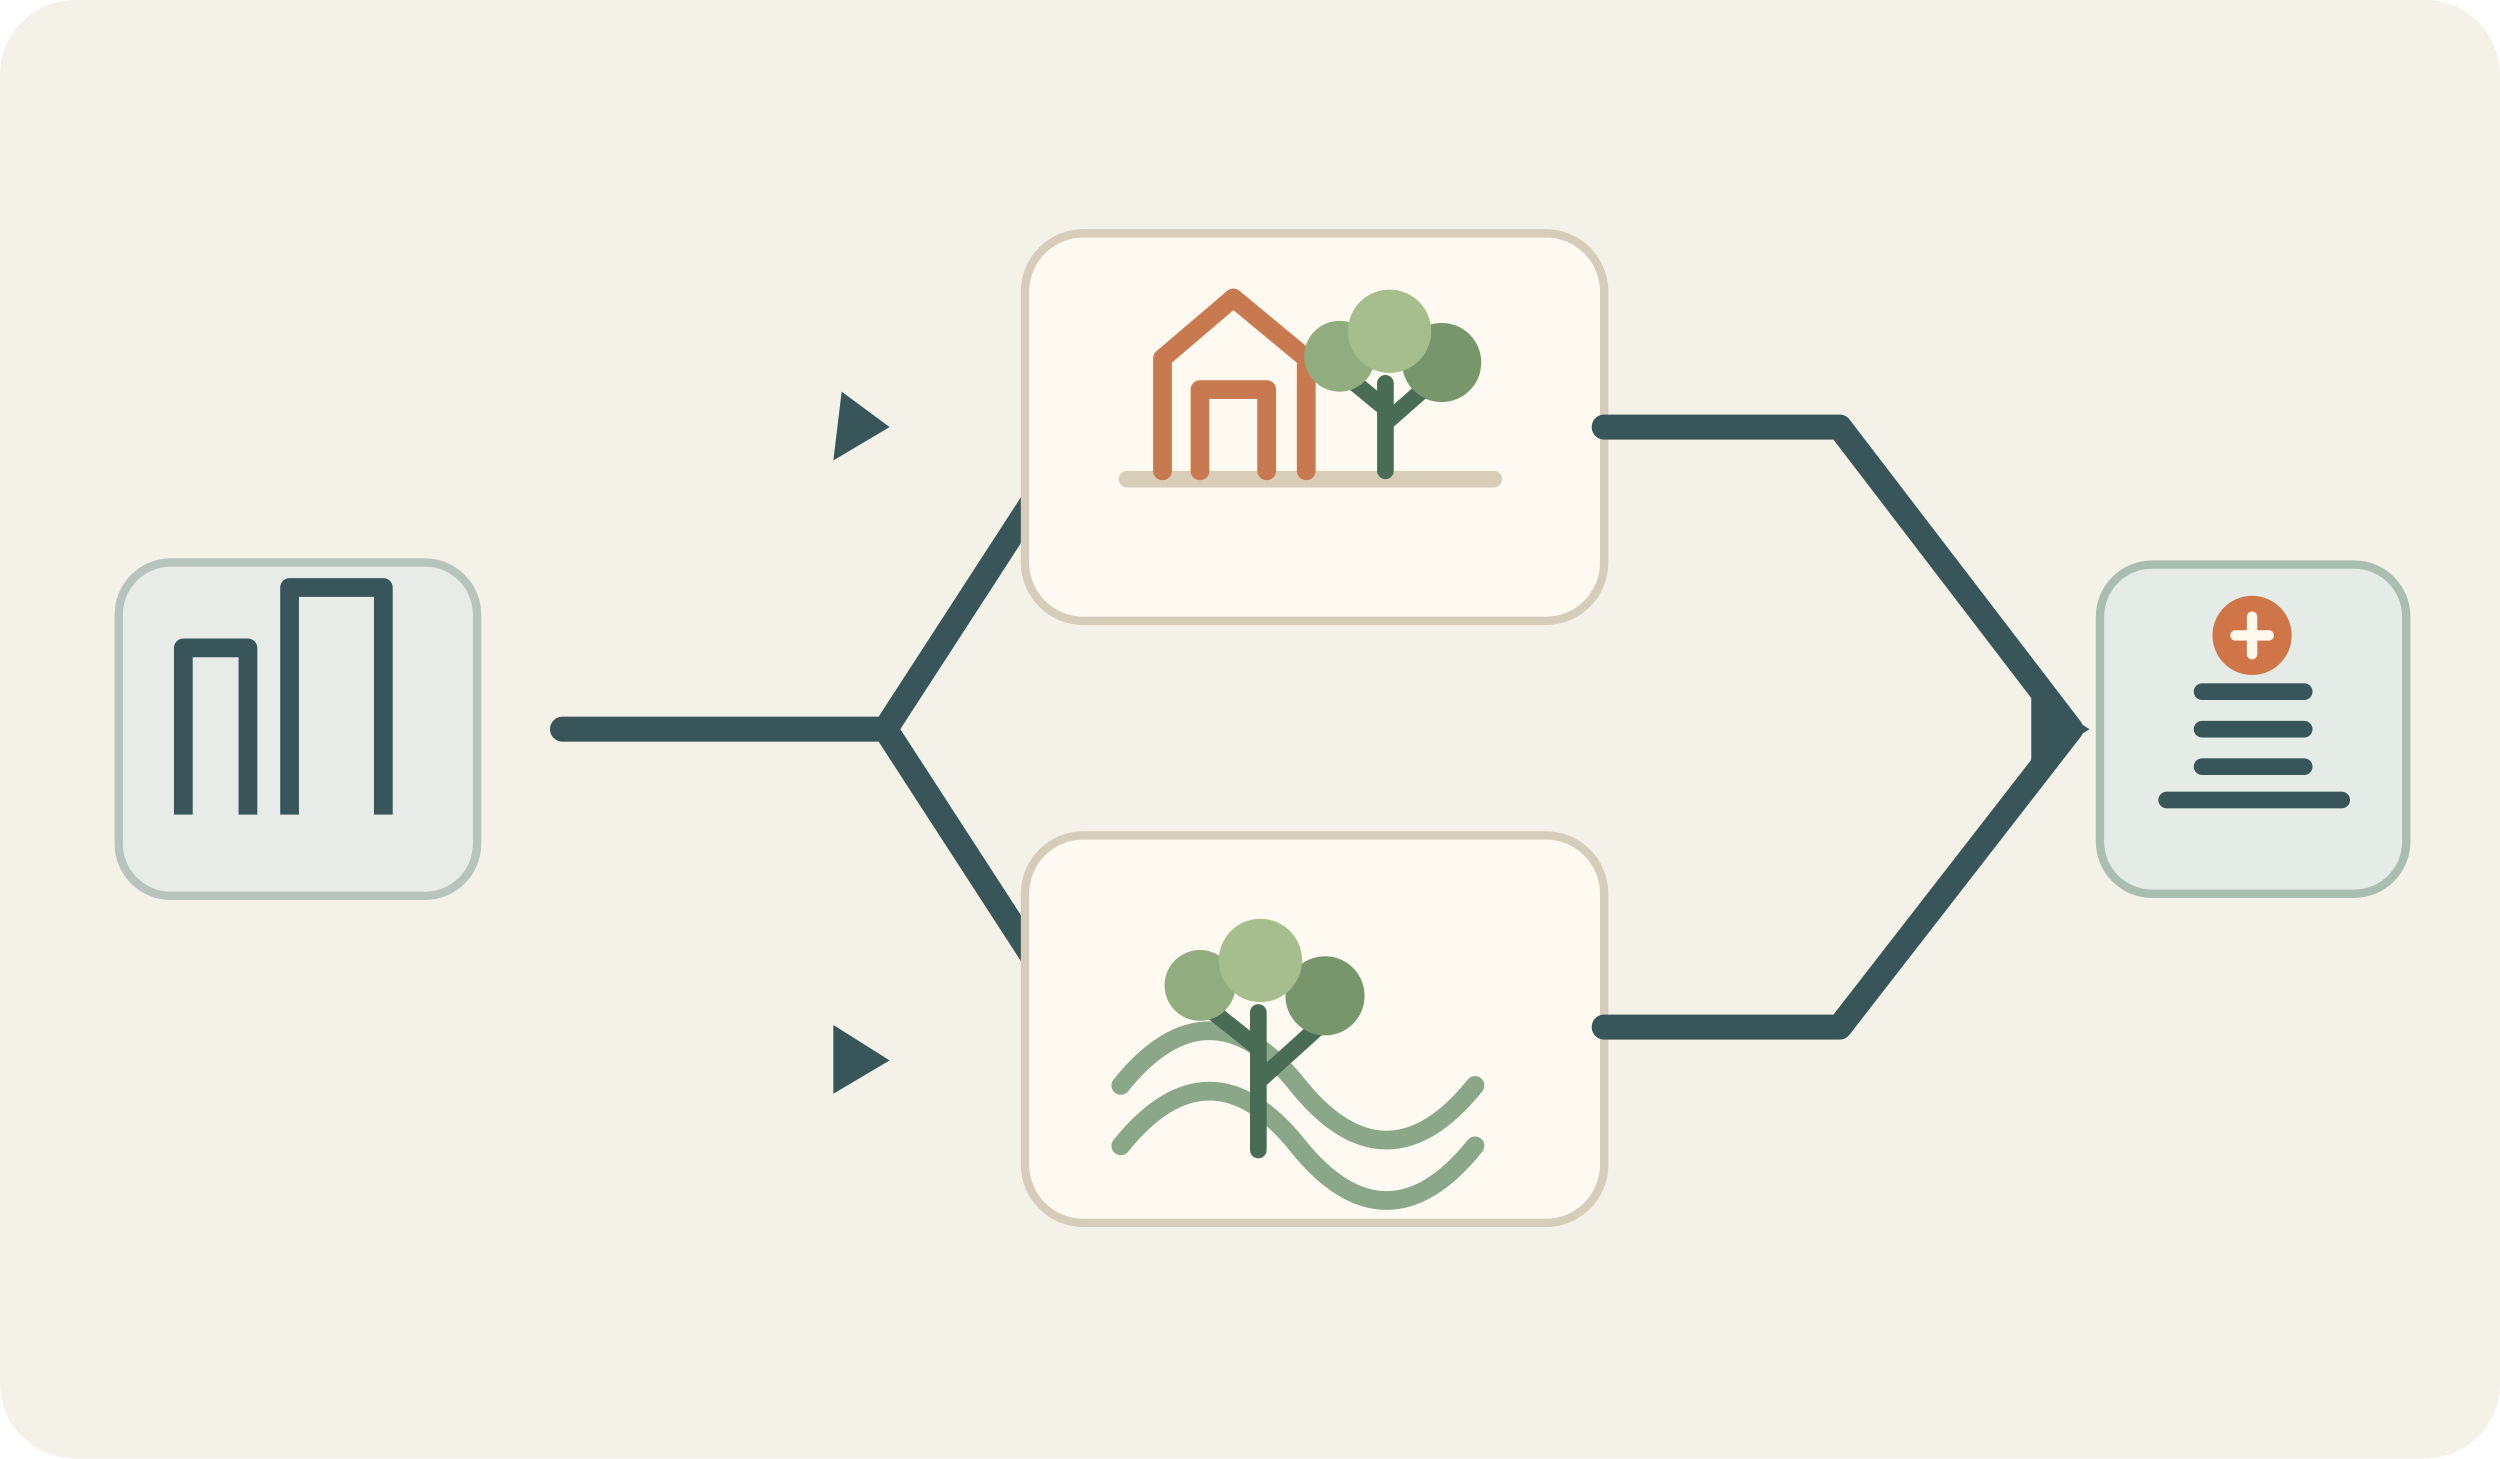
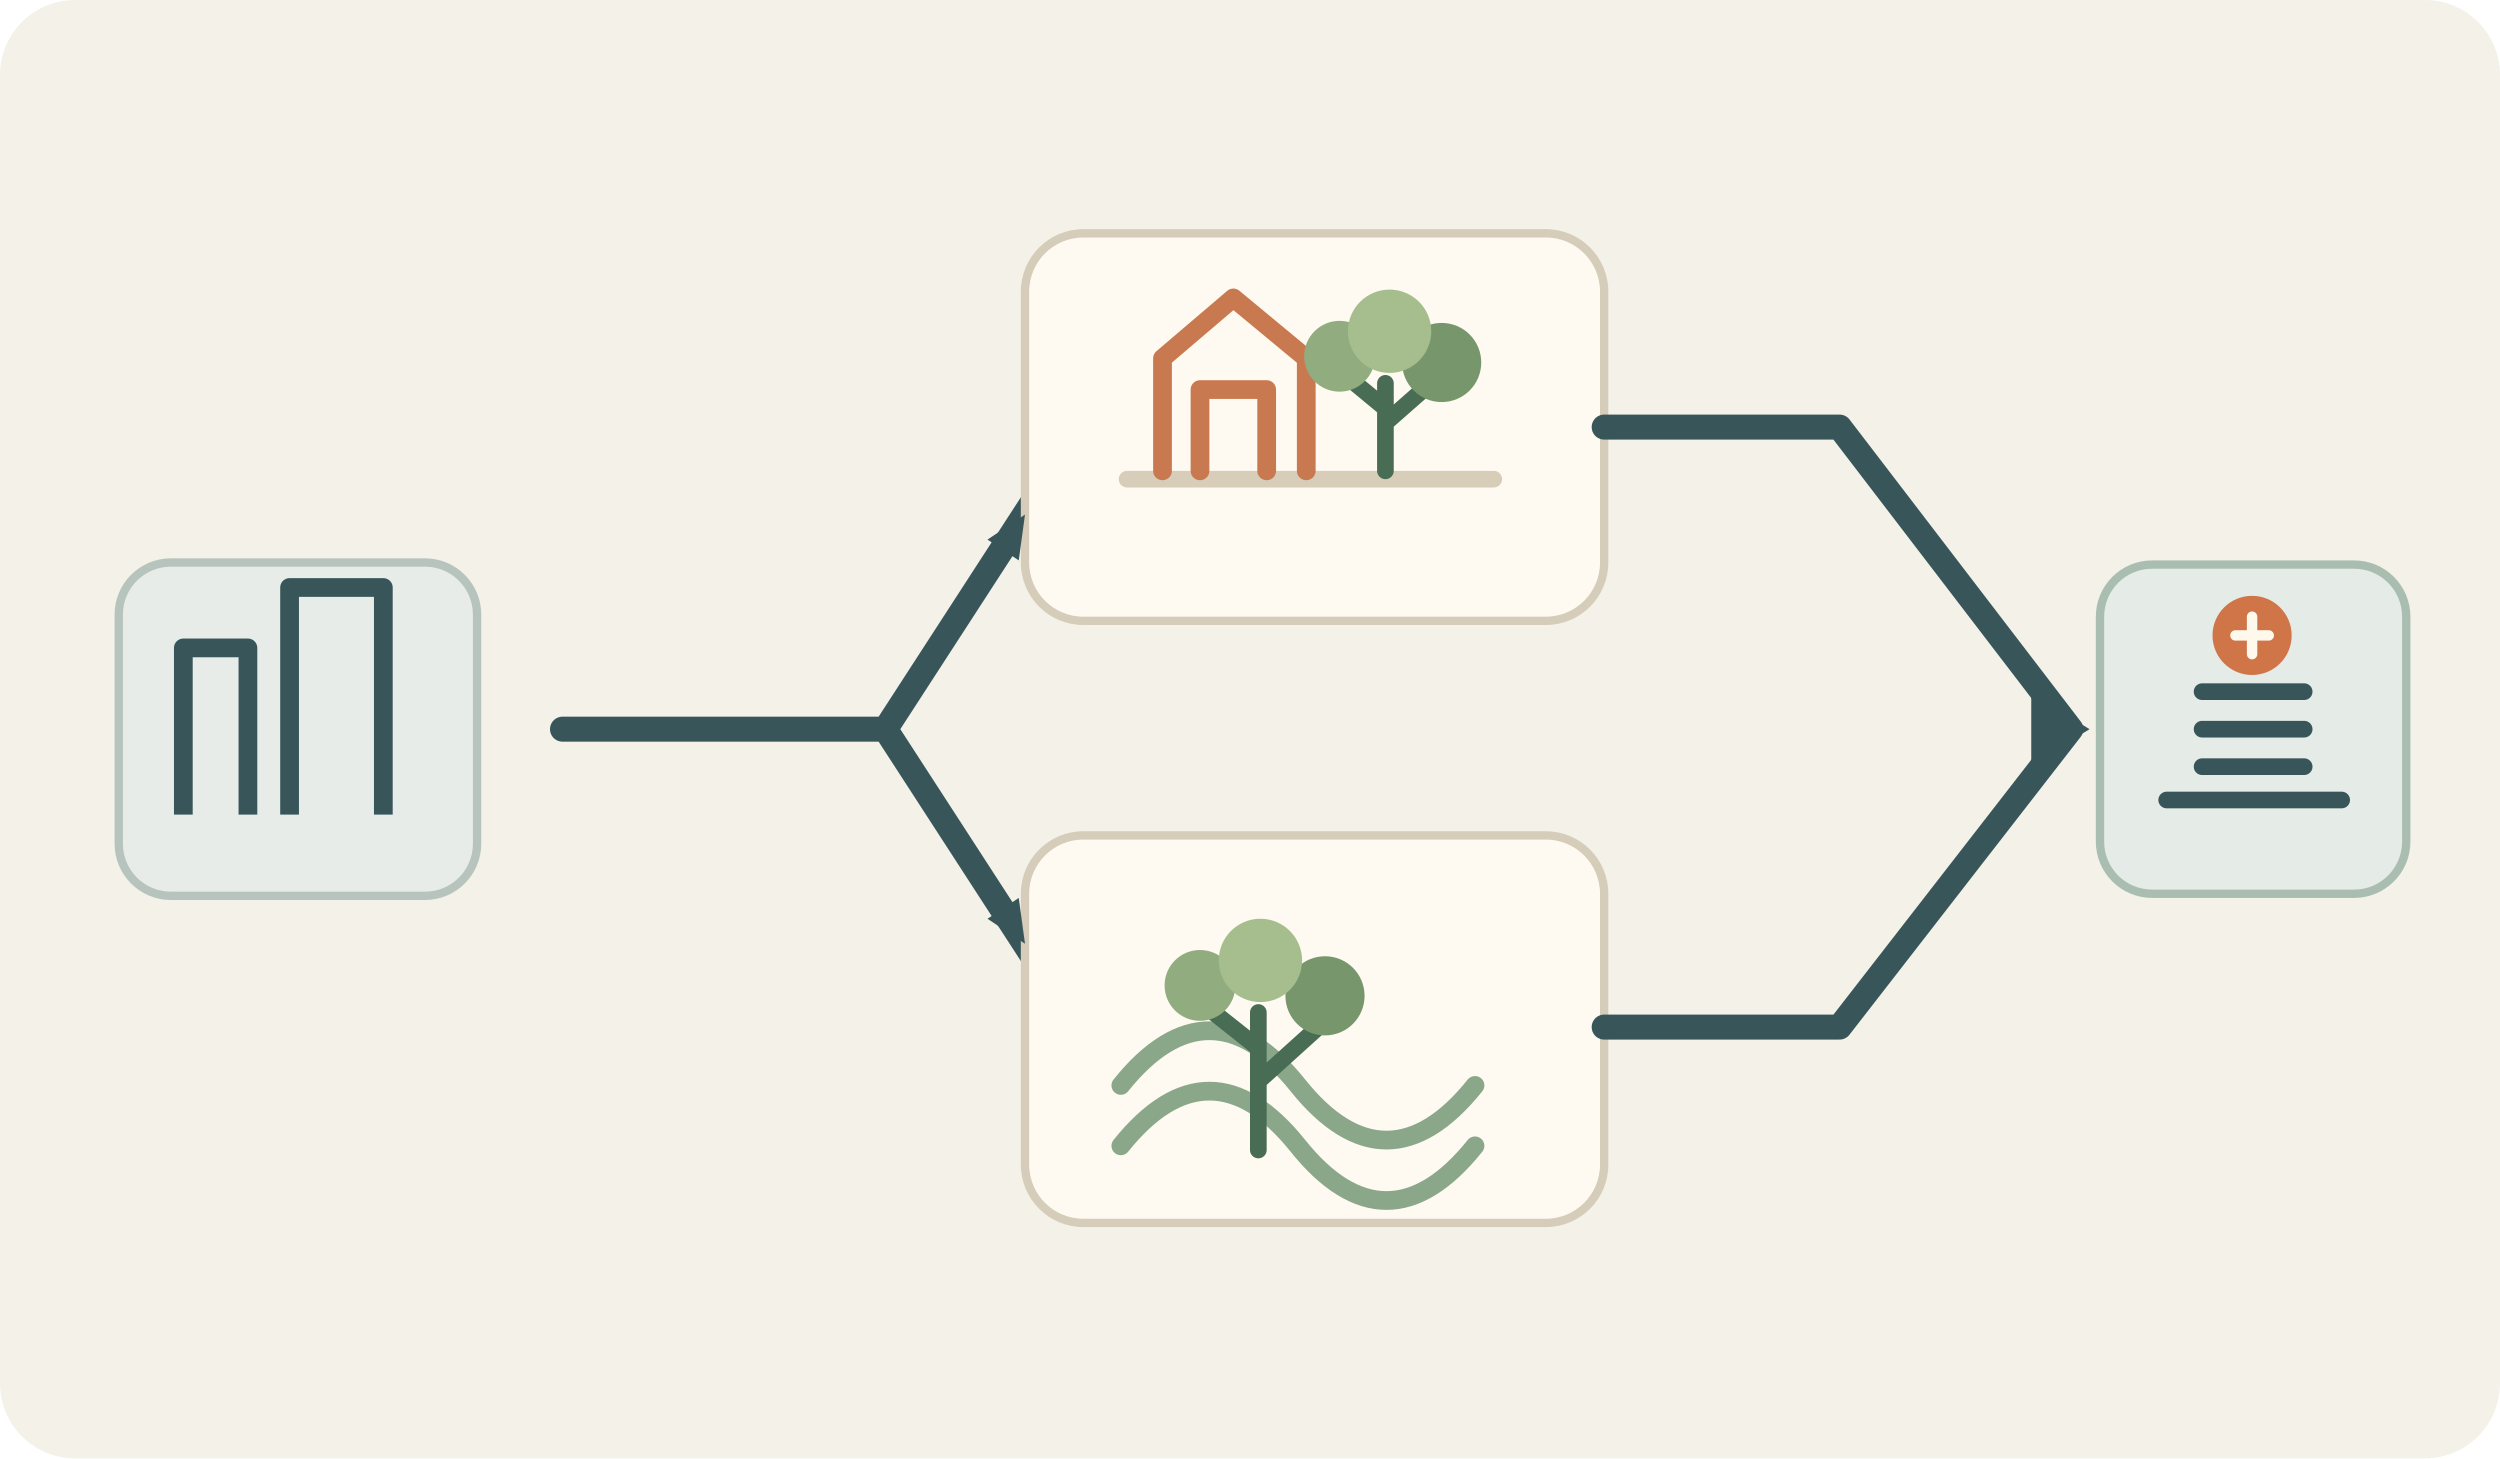
<svg xmlns="http://www.w3.org/2000/svg" width="1200" height="700" viewBox="0 0 1200 700" role="img">
  <rect width="1200" height="700" rx="36" fill="#f3f1e8" />
  <rect x="57" y="270" width="172" height="160" rx="25" fill="#e8ece9" stroke="#b6c4bd" stroke-width="4" />
  <path d="M88 391v-80h31v80m20 0v-109h45v109" fill="none" stroke="#38565a" stroke-width="9" stroke-linejoin="round" />
  <path d="M270 350h155m0 0 94-145m-94 145 94 145" fill="none" stroke="#38565a" stroke-width="12" stroke-linecap="round" stroke-linejoin="round" />
-   <path d="m404 188 23 17-27 16m0 271 27 17-27 16" fill="#38565a" />
  <rect x="492" y="112" width="278" height="186" rx="28" fill="#fffaf1" stroke="#d5ccb9" stroke-width="4" />
  <rect x="492" y="401" width="278" height="186" rx="28" fill="#fffaf1" stroke="#d5ccb9" stroke-width="4" />
+   <path d="M492 247 489 269 474 259Z M492 453 474 441 489 431Z" fill="#38565a" />
  <path d="M541 230h176" stroke="#d8cdb9" stroke-width="8" stroke-linecap="round" />
  <path d="M558 226v-54l34-29 35 29v54m-51 0v-39h32v39" fill="none" stroke="#c8794f" stroke-width="9" stroke-linecap="round" stroke-linejoin="round" />
  <path d="M665 226v-42m0 12-23-19m23 26 25-22" fill="none" stroke="#496c54" stroke-width="8" stroke-linecap="round" />
  <circle cx="643" cy="171" r="17" fill="#91ad7f" />
  <circle cx="692" cy="174" r="19" fill="#77966b" />
  <circle cx="667" cy="159" r="20" fill="#a6bd8d" />
  <path d="M538 521c28-35 57-35 85 0s57 35 85 0m-170 29c28-35 57-35 85 0s57 35 85 0" fill="none" stroke="#8ba78a" stroke-width="9" stroke-linecap="round" />
  <path d="M604 486v66m0-49-29-23m29 39 31-28" fill="none" stroke="#496c54" stroke-width="8" stroke-linecap="round" />
  <circle cx="576" cy="473" r="17" fill="#91ad7f" />
  <circle cx="636" cy="478" r="19" fill="#77966b" />
  <circle cx="605" cy="461" r="20" fill="#a6bd8d" />
  <path d="M770 205h113m-113 288h113m0-288 111 145-111 143" fill="none" stroke="#38565a" stroke-width="12" stroke-linecap="round" stroke-linejoin="round" />
  <path d="m975 333 28 17-28 17" fill="#38565a" />
  <rect x="1008" y="271" width="147" height="158" rx="25" fill="#e5ece7" stroke="#a9beb0" stroke-width="4" />
  <path d="M1040 384h84m-67-52h49m-49 18h49m-49 18h49" fill="none" stroke="#38565a" stroke-width="8" stroke-linecap="round" />
  <circle cx="1081" cy="305" r="19" fill="#cf7548" />
  <path d="M1081 296v18m-8-9h16" stroke="#fff8ec" stroke-width="5" stroke-linecap="round" />
</svg>
